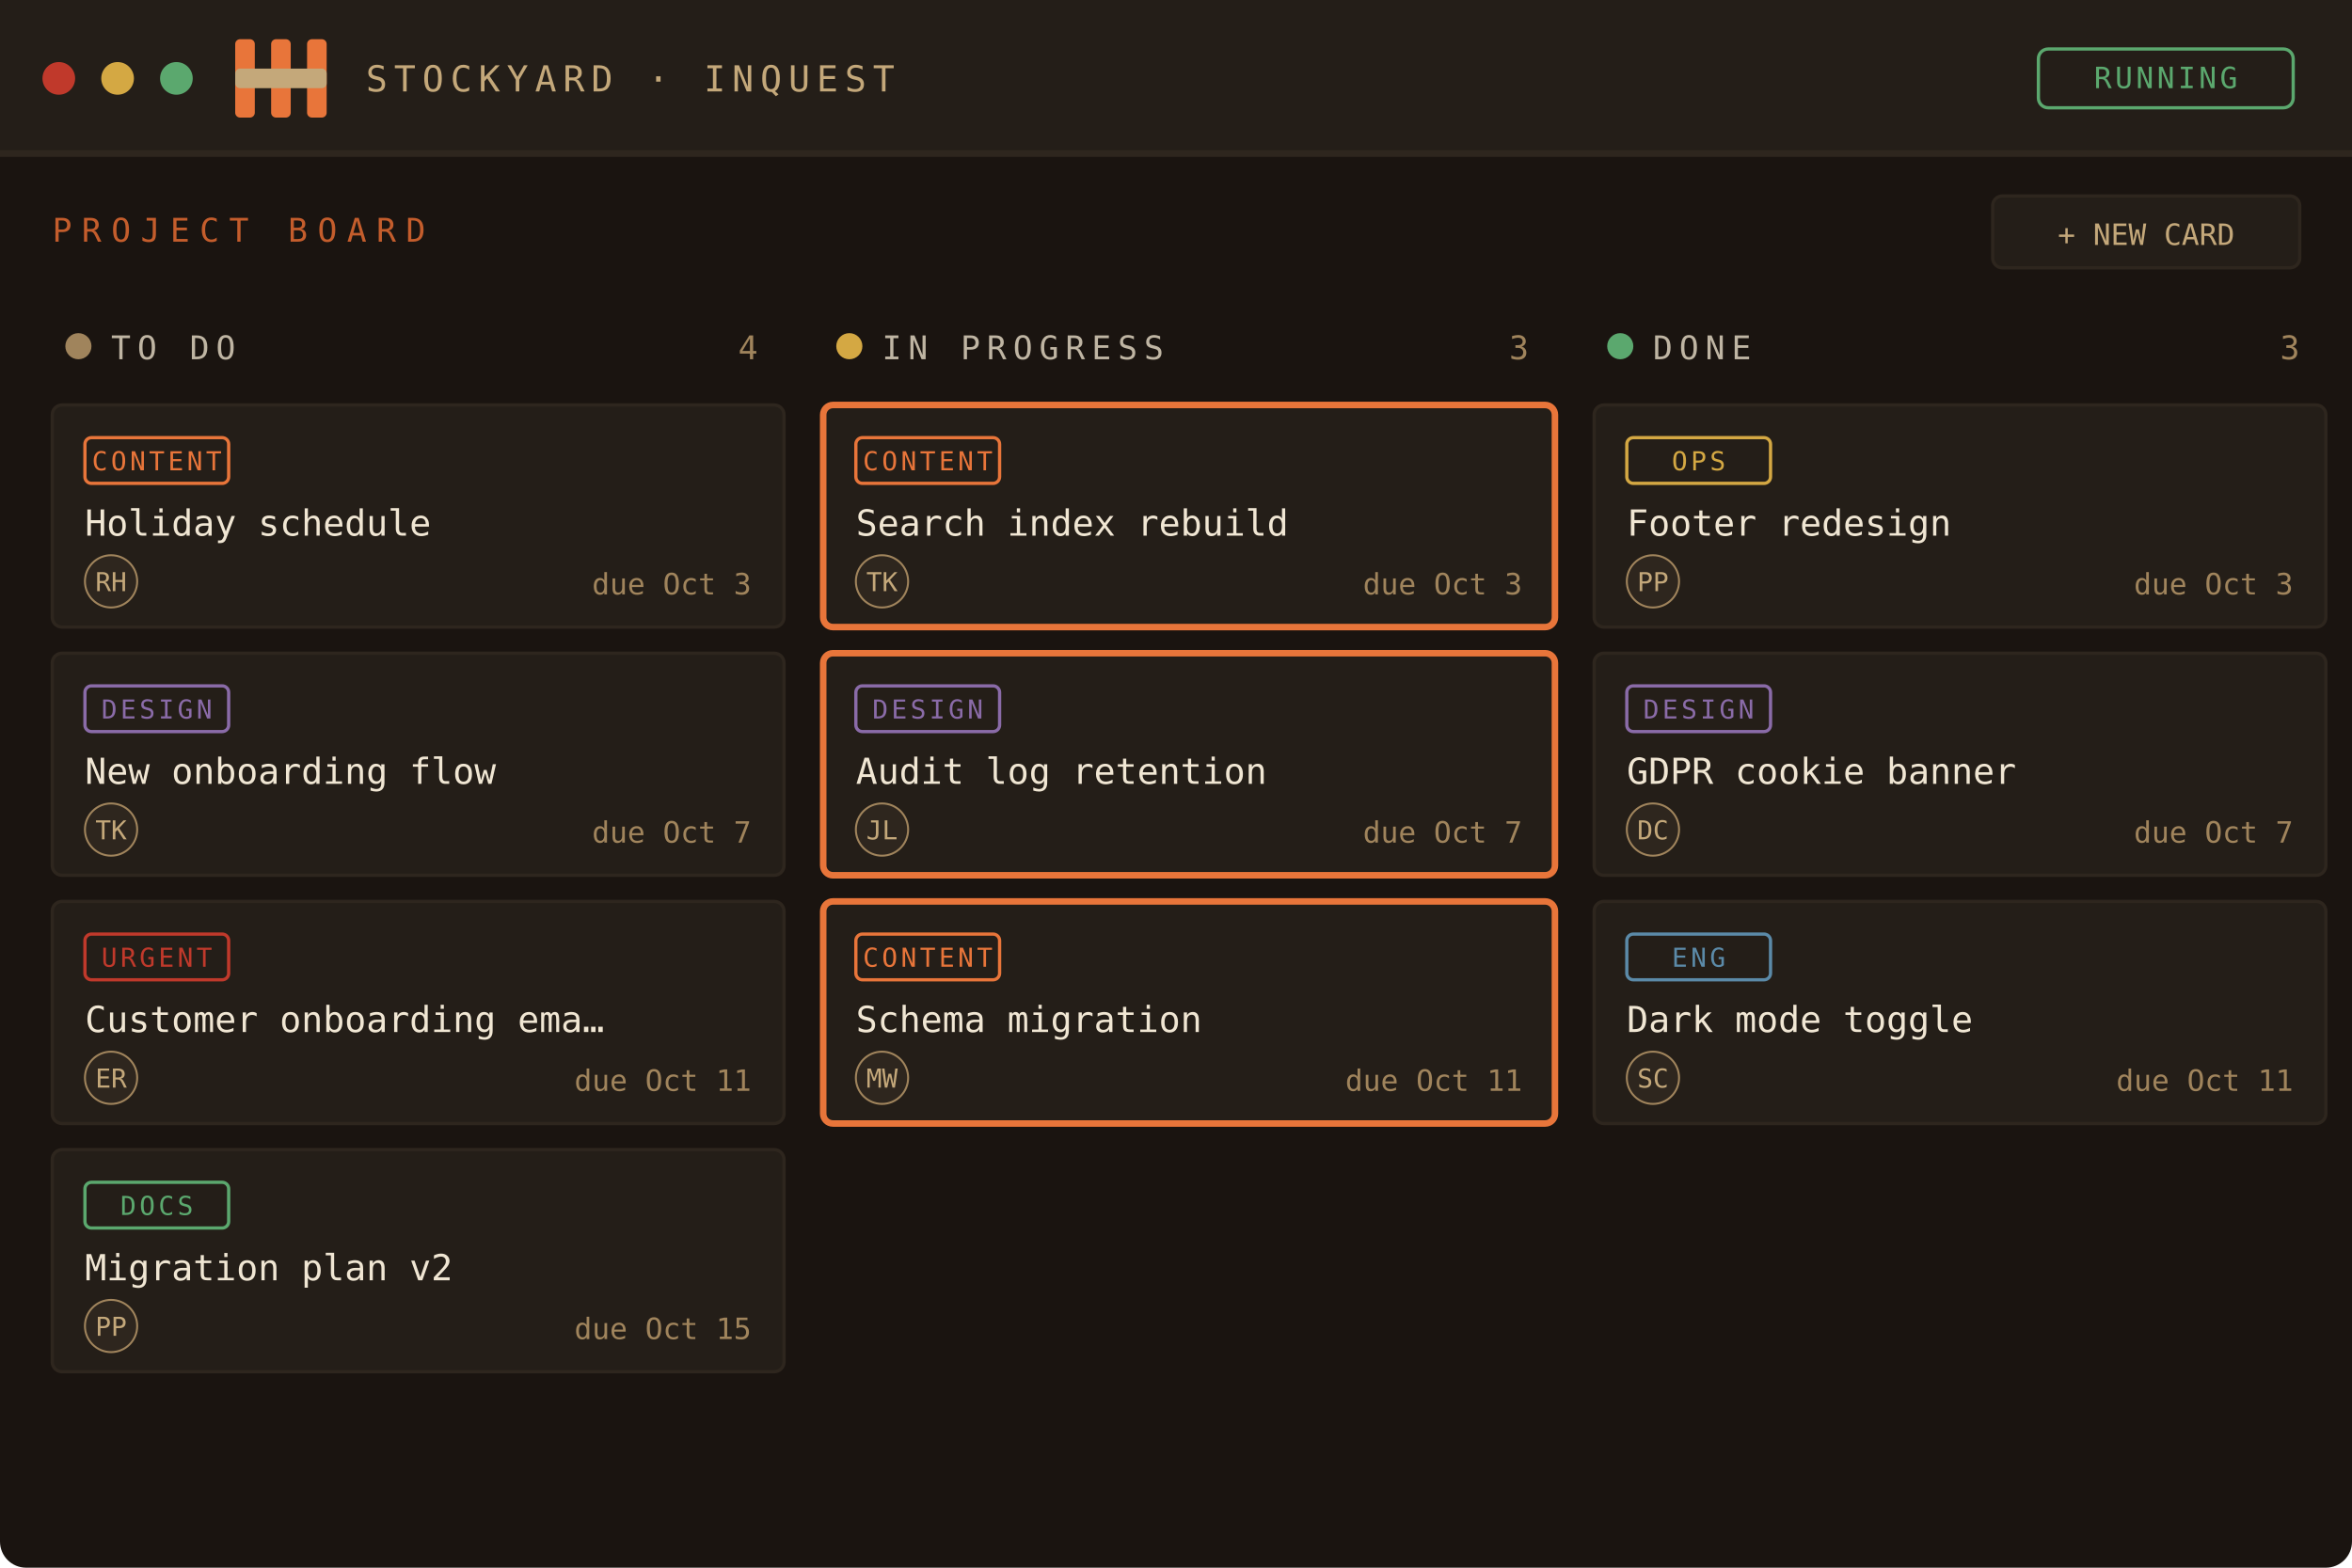
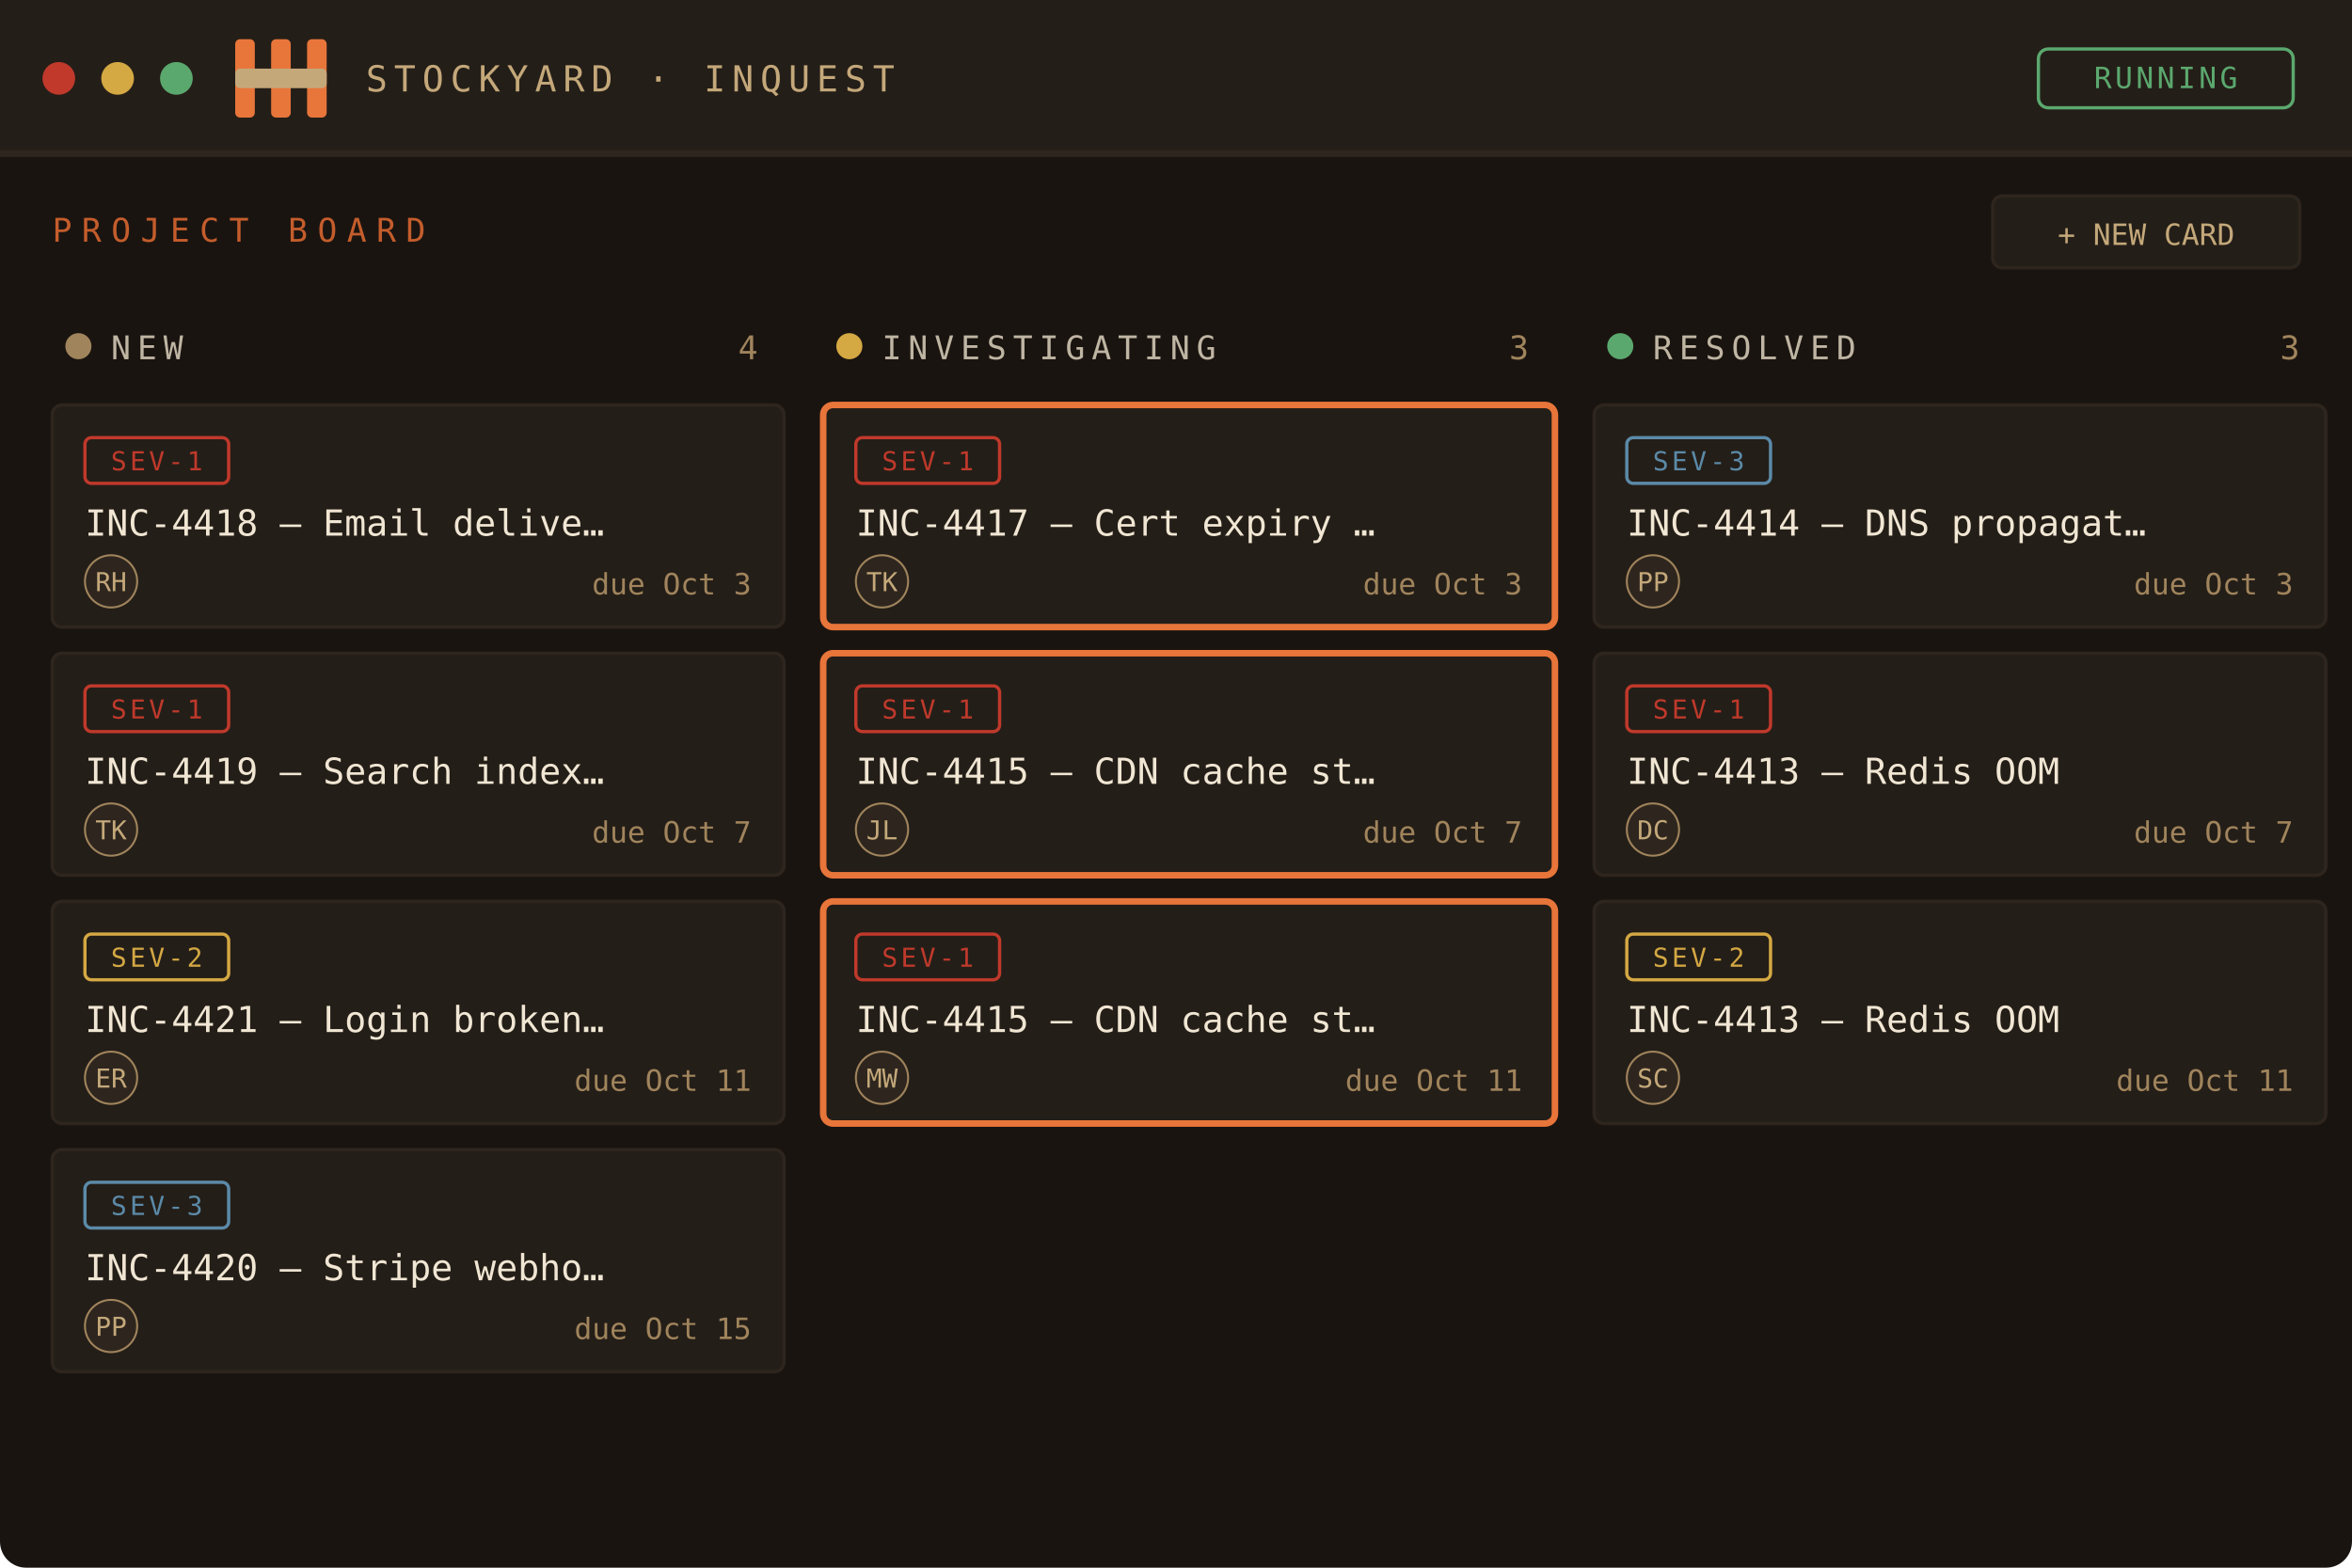
<svg xmlns="http://www.w3.org/2000/svg" width="720" height="480" viewBox="0 0 720 480" role="img" aria-label="Inquest dashboard mockup">
  <rect width="720" height="480" rx="8" fill="#1a1410" />
  <rect width="720" height="48" fill="#241e18" />
  <rect y="46" width="720" height="2" fill="#2e261e" />
  <circle cx="18" cy="24" r="5" fill="#c0392b" />
  <circle cx="36" cy="24" r="5" fill="#d4a843" />
  <circle cx="54" cy="24" r="5" fill="#5ba86e" />
  <rect x="72" y="12" width="6" height="24" rx="1.5" fill="#e8753a" />
  <rect x="83" y="12" width="6" height="24" rx="1.5" fill="#e8753a" />
  <rect x="94" y="12" width="6" height="24" rx="1.5" fill="#e8753a" />
  <rect x="72" y="21" width="28" height="6" rx="1.5" fill="#c4a87a" />
  <text x="112" y="28" fill="#c4a87a" font-size="11" font-family="JetBrains Mono,monospace" letter-spacing="2">STOCKYARD · INQUEST</text>
  <rect x="624" y="15" width="78" height="18" rx="3" fill="none" stroke="#5ba86e" stroke-width="1" />
  <text x="663" y="27" text-anchor="middle" fill="#5ba86e" font-size="9" font-family="JetBrains Mono,monospace" letter-spacing="1">RUNNING</text>
  <text x="16" y="74" fill="#c45d2c" font-size="10" font-family="JetBrains Mono,monospace" letter-spacing="3">PROJECT BOARD</text>
  <rect x="610" y="60" width="94" height="22" rx="3" fill="#241e18" stroke="#2e261e" />
  <text x="657" y="75" text-anchor="middle" fill="#c4a87a" font-size="9" font-family="JetBrains Mono,monospace">+ NEW CARD</text>
  <circle cx="24" cy="106" r="4" fill="#a0845c" />
-   <text x="34" y="110" fill="#bfb5a3" font-size="10" font-family="JetBrains Mono,monospace" letter-spacing="2">TO DO</text>
+   <text x="34" y="110" fill="#bfb5a3" font-size="10" font-family="JetBrains Mono,monospace" letter-spacing="2">NEW</text>
  <text x="232" y="110" text-anchor="end" fill="#a0845c" font-size="10" font-family="JetBrains Mono,monospace">4</text>
  <rect x="16" y="124" width="224" height="68" rx="3" fill="#241e18" stroke="#2e261e" stroke-width="1" />
-   <rect x="26" y="134" width="44" height="14" rx="2" fill="none" stroke="#e8753a" stroke-width="1" />
-   <text x="48" y="144" text-anchor="middle" fill="#e8753a" font-size="8" font-family="JetBrains Mono,monospace" letter-spacing="1">CONTENT</text>
-   <text x="26" y="164" fill="#f0e6d3" font-size="11" font-family="JetBrains Mono,monospace">Holiday schedule</text>
+   <rect x="26" y="134" width="44" height="14" rx="2" fill="none" stroke="#c0392b" stroke-width="1" />
+   <text x="48" y="144" text-anchor="middle" fill="#c0392b" font-size="8" font-family="JetBrains Mono,monospace" letter-spacing="1">SEV-1</text>
+   <text x="26" y="164" fill="#f0e6d3" font-size="11" font-family="JetBrains Mono,monospace">INC-4418 — Email delive…</text>
  <circle cx="34" cy="178" r="8" fill="#2e261e" stroke="#a0845c" stroke-width="0.6" />
  <text x="34" y="181" text-anchor="middle" fill="#c4a87a" font-size="8" font-family="JetBrains Mono,monospace">RH</text>
  <text x="230" y="182" text-anchor="end" fill="#a0845c" font-size="9" font-family="JetBrains Mono,monospace">due Oct 3</text>
  <rect x="16" y="200" width="224" height="68" rx="3" fill="#241e18" stroke="#2e261e" stroke-width="1" />
-   <rect x="26" y="210" width="44" height="14" rx="2" fill="none" stroke="#8a6ba8" stroke-width="1" />
-   <text x="48" y="220" text-anchor="middle" fill="#8a6ba8" font-size="8" font-family="JetBrains Mono,monospace" letter-spacing="1">DESIGN</text>
-   <text x="26" y="240" fill="#f0e6d3" font-size="11" font-family="JetBrains Mono,monospace">New onboarding flow</text>
+   <rect x="26" y="210" width="44" height="14" rx="2" fill="none" stroke="#c0392b" stroke-width="1" />
+   <text x="48" y="220" text-anchor="middle" fill="#c0392b" font-size="8" font-family="JetBrains Mono,monospace" letter-spacing="1">SEV-1</text>
+   <text x="26" y="240" fill="#f0e6d3" font-size="11" font-family="JetBrains Mono,monospace">INC-4419 — Search index…</text>
  <circle cx="34" cy="254" r="8" fill="#2e261e" stroke="#a0845c" stroke-width="0.6" />
  <text x="34" y="257" text-anchor="middle" fill="#c4a87a" font-size="8" font-family="JetBrains Mono,monospace">TK</text>
  <text x="230" y="258" text-anchor="end" fill="#a0845c" font-size="9" font-family="JetBrains Mono,monospace">due Oct 7</text>
  <rect x="16" y="276" width="224" height="68" rx="3" fill="#241e18" stroke="#2e261e" stroke-width="1" />
-   <rect x="26" y="286" width="44" height="14" rx="2" fill="none" stroke="#c0392b" stroke-width="1" />
-   <text x="48" y="296" text-anchor="middle" fill="#c0392b" font-size="8" font-family="JetBrains Mono,monospace" letter-spacing="1">URGENT</text>
-   <text x="26" y="316" fill="#f0e6d3" font-size="11" font-family="JetBrains Mono,monospace">Customer onboarding ema…</text>
+   <rect x="26" y="286" width="44" height="14" rx="2" fill="none" stroke="#d4a843" stroke-width="1" />
+   <text x="48" y="296" text-anchor="middle" fill="#d4a843" font-size="8" font-family="JetBrains Mono,monospace" letter-spacing="1">SEV-2</text>
+   <text x="26" y="316" fill="#f0e6d3" font-size="11" font-family="JetBrains Mono,monospace">INC-4421 — Login broken…</text>
  <circle cx="34" cy="330" r="8" fill="#2e261e" stroke="#a0845c" stroke-width="0.6" />
  <text x="34" y="333" text-anchor="middle" fill="#c4a87a" font-size="8" font-family="JetBrains Mono,monospace">ER</text>
  <text x="230" y="334" text-anchor="end" fill="#a0845c" font-size="9" font-family="JetBrains Mono,monospace">due Oct 11</text>
  <rect x="16" y="352" width="224" height="68" rx="3" fill="#241e18" stroke="#2e261e" stroke-width="1" />
-   <rect x="26" y="362" width="44" height="14" rx="2" fill="none" stroke="#5ba86e" stroke-width="1" />
-   <text x="48" y="372" text-anchor="middle" fill="#5ba86e" font-size="8" font-family="JetBrains Mono,monospace" letter-spacing="1">DOCS</text>
-   <text x="26" y="392" fill="#f0e6d3" font-size="11" font-family="JetBrains Mono,monospace">Migration plan v2</text>
+   <rect x="26" y="362" width="44" height="14" rx="2" fill="none" stroke="#5b8aa8" stroke-width="1" />
+   <text x="48" y="372" text-anchor="middle" fill="#5b8aa8" font-size="8" font-family="JetBrains Mono,monospace" letter-spacing="1">SEV-3</text>
+   <text x="26" y="392" fill="#f0e6d3" font-size="11" font-family="JetBrains Mono,monospace">INC-4420 — Stripe webho…</text>
  <circle cx="34" cy="406" r="8" fill="#2e261e" stroke="#a0845c" stroke-width="0.6" />
  <text x="34" y="409" text-anchor="middle" fill="#c4a87a" font-size="8" font-family="JetBrains Mono,monospace">PP</text>
  <text x="230" y="410" text-anchor="end" fill="#a0845c" font-size="9" font-family="JetBrains Mono,monospace">due Oct 15</text>
  <circle cx="260" cy="106" r="4" fill="#d4a843" />
-   <text x="270" y="110" fill="#bfb5a3" font-size="10" font-family="JetBrains Mono,monospace" letter-spacing="2">IN PROGRESS</text>
+   <text x="270" y="110" fill="#bfb5a3" font-size="10" font-family="JetBrains Mono,monospace" letter-spacing="2">INVESTIGATING</text>
  <text x="468" y="110" text-anchor="end" fill="#a0845c" font-size="10" font-family="JetBrains Mono,monospace">3</text>
  <rect x="252" y="124" width="224" height="68" rx="3" fill="#241e18" stroke="#e8753a" stroke-width="2" />
-   <rect x="262" y="134" width="44" height="14" rx="2" fill="none" stroke="#e8753a" stroke-width="1" />
-   <text x="284" y="144" text-anchor="middle" fill="#e8753a" font-size="8" font-family="JetBrains Mono,monospace" letter-spacing="1">CONTENT</text>
-   <text x="262" y="164" fill="#f0e6d3" font-size="11" font-family="JetBrains Mono,monospace">Search index rebuild</text>
+   <rect x="262" y="134" width="44" height="14" rx="2" fill="none" stroke="#c0392b" stroke-width="1" />
+   <text x="284" y="144" text-anchor="middle" fill="#c0392b" font-size="8" font-family="JetBrains Mono,monospace" letter-spacing="1">SEV-1</text>
+   <text x="262" y="164" fill="#f0e6d3" font-size="11" font-family="JetBrains Mono,monospace">INC-4417 — Cert expiry …</text>
  <circle cx="270" cy="178" r="8" fill="#2e261e" stroke="#a0845c" stroke-width="0.6" />
  <text x="270" y="181" text-anchor="middle" fill="#c4a87a" font-size="8" font-family="JetBrains Mono,monospace">TK</text>
  <text x="466" y="182" text-anchor="end" fill="#a0845c" font-size="9" font-family="JetBrains Mono,monospace">due Oct 3</text>
  <rect x="252" y="200" width="224" height="68" rx="3" fill="#241e18" stroke="#e8753a" stroke-width="2" />
-   <rect x="262" y="210" width="44" height="14" rx="2" fill="none" stroke="#8a6ba8" stroke-width="1" />
-   <text x="284" y="220" text-anchor="middle" fill="#8a6ba8" font-size="8" font-family="JetBrains Mono,monospace" letter-spacing="1">DESIGN</text>
-   <text x="262" y="240" fill="#f0e6d3" font-size="11" font-family="JetBrains Mono,monospace">Audit log retention</text>
+   <rect x="262" y="210" width="44" height="14" rx="2" fill="none" stroke="#c0392b" stroke-width="1" />
+   <text x="284" y="220" text-anchor="middle" fill="#c0392b" font-size="8" font-family="JetBrains Mono,monospace" letter-spacing="1">SEV-1</text>
+   <text x="262" y="240" fill="#f0e6d3" font-size="11" font-family="JetBrains Mono,monospace">INC-4415 — CDN cache st…</text>
  <circle cx="270" cy="254" r="8" fill="#2e261e" stroke="#a0845c" stroke-width="0.6" />
  <text x="270" y="257" text-anchor="middle" fill="#c4a87a" font-size="8" font-family="JetBrains Mono,monospace">JL</text>
  <text x="466" y="258" text-anchor="end" fill="#a0845c" font-size="9" font-family="JetBrains Mono,monospace">due Oct 7</text>
  <rect x="252" y="276" width="224" height="68" rx="3" fill="#241e18" stroke="#e8753a" stroke-width="2" />
-   <rect x="262" y="286" width="44" height="14" rx="2" fill="none" stroke="#e8753a" stroke-width="1" />
-   <text x="284" y="296" text-anchor="middle" fill="#e8753a" font-size="8" font-family="JetBrains Mono,monospace" letter-spacing="1">CONTENT</text>
-   <text x="262" y="316" fill="#f0e6d3" font-size="11" font-family="JetBrains Mono,monospace">Schema migration</text>
+   <rect x="262" y="286" width="44" height="14" rx="2" fill="none" stroke="#c0392b" stroke-width="1" />
+   <text x="284" y="296" text-anchor="middle" fill="#c0392b" font-size="8" font-family="JetBrains Mono,monospace" letter-spacing="1">SEV-1</text>
+   <text x="262" y="316" fill="#f0e6d3" font-size="11" font-family="JetBrains Mono,monospace">INC-4415 — CDN cache st…</text>
  <circle cx="270" cy="330" r="8" fill="#2e261e" stroke="#a0845c" stroke-width="0.6" />
  <text x="270" y="333" text-anchor="middle" fill="#c4a87a" font-size="8" font-family="JetBrains Mono,monospace">MW</text>
  <text x="466" y="334" text-anchor="end" fill="#a0845c" font-size="9" font-family="JetBrains Mono,monospace">due Oct 11</text>
  <circle cx="496" cy="106" r="4" fill="#5ba86e" />
-   <text x="506" y="110" fill="#bfb5a3" font-size="10" font-family="JetBrains Mono,monospace" letter-spacing="2">DONE</text>
+   <text x="506" y="110" fill="#bfb5a3" font-size="10" font-family="JetBrains Mono,monospace" letter-spacing="2">RESOLVED</text>
  <text x="704" y="110" text-anchor="end" fill="#a0845c" font-size="10" font-family="JetBrains Mono,monospace">3</text>
  <rect x="488" y="124" width="224" height="68" rx="3" fill="#241e18" stroke="#2e261e" stroke-width="1" />
-   <rect x="498" y="134" width="44" height="14" rx="2" fill="none" stroke="#d4a843" stroke-width="1" />
-   <text x="520" y="144" text-anchor="middle" fill="#d4a843" font-size="8" font-family="JetBrains Mono,monospace" letter-spacing="1">OPS</text>
-   <text x="498" y="164" fill="#f0e6d3" font-size="11" font-family="JetBrains Mono,monospace">Footer redesign</text>
+   <rect x="498" y="134" width="44" height="14" rx="2" fill="none" stroke="#5b8aa8" stroke-width="1" />
+   <text x="520" y="144" text-anchor="middle" fill="#5b8aa8" font-size="8" font-family="JetBrains Mono,monospace" letter-spacing="1">SEV-3</text>
+   <text x="498" y="164" fill="#f0e6d3" font-size="11" font-family="JetBrains Mono,monospace">INC-4414 — DNS propagat…</text>
  <circle cx="506" cy="178" r="8" fill="#2e261e" stroke="#a0845c" stroke-width="0.6" />
  <text x="506" y="181" text-anchor="middle" fill="#c4a87a" font-size="8" font-family="JetBrains Mono,monospace">PP</text>
  <text x="702" y="182" text-anchor="end" fill="#a0845c" font-size="9" font-family="JetBrains Mono,monospace">due Oct 3</text>
  <rect x="488" y="200" width="224" height="68" rx="3" fill="#241e18" stroke="#2e261e" stroke-width="1" />
-   <rect x="498" y="210" width="44" height="14" rx="2" fill="none" stroke="#8a6ba8" stroke-width="1" />
-   <text x="520" y="220" text-anchor="middle" fill="#8a6ba8" font-size="8" font-family="JetBrains Mono,monospace" letter-spacing="1">DESIGN</text>
-   <text x="498" y="240" fill="#f0e6d3" font-size="11" font-family="JetBrains Mono,monospace">GDPR cookie banner</text>
+   <rect x="498" y="210" width="44" height="14" rx="2" fill="none" stroke="#c0392b" stroke-width="1" />
+   <text x="520" y="220" text-anchor="middle" fill="#c0392b" font-size="8" font-family="JetBrains Mono,monospace" letter-spacing="1">SEV-1</text>
+   <text x="498" y="240" fill="#f0e6d3" font-size="11" font-family="JetBrains Mono,monospace">INC-4413 — Redis OOM</text>
  <circle cx="506" cy="254" r="8" fill="#2e261e" stroke="#a0845c" stroke-width="0.6" />
  <text x="506" y="257" text-anchor="middle" fill="#c4a87a" font-size="8" font-family="JetBrains Mono,monospace">DC</text>
  <text x="702" y="258" text-anchor="end" fill="#a0845c" font-size="9" font-family="JetBrains Mono,monospace">due Oct 7</text>
  <rect x="488" y="276" width="224" height="68" rx="3" fill="#241e18" stroke="#2e261e" stroke-width="1" />
-   <rect x="498" y="286" width="44" height="14" rx="2" fill="none" stroke="#5b8aa8" stroke-width="1" />
-   <text x="520" y="296" text-anchor="middle" fill="#5b8aa8" font-size="8" font-family="JetBrains Mono,monospace" letter-spacing="1">ENG</text>
-   <text x="498" y="316" fill="#f0e6d3" font-size="11" font-family="JetBrains Mono,monospace">Dark mode toggle</text>
+   <rect x="498" y="286" width="44" height="14" rx="2" fill="none" stroke="#d4a843" stroke-width="1" />
+   <text x="520" y="296" text-anchor="middle" fill="#d4a843" font-size="8" font-family="JetBrains Mono,monospace" letter-spacing="1">SEV-2</text>
+   <text x="498" y="316" fill="#f0e6d3" font-size="11" font-family="JetBrains Mono,monospace">INC-4413 — Redis OOM</text>
  <circle cx="506" cy="330" r="8" fill="#2e261e" stroke="#a0845c" stroke-width="0.6" />
  <text x="506" y="333" text-anchor="middle" fill="#c4a87a" font-size="8" font-family="JetBrains Mono,monospace">SC</text>
  <text x="702" y="334" text-anchor="end" fill="#a0845c" font-size="9" font-family="JetBrains Mono,monospace">due Oct 11</text>
</svg>
